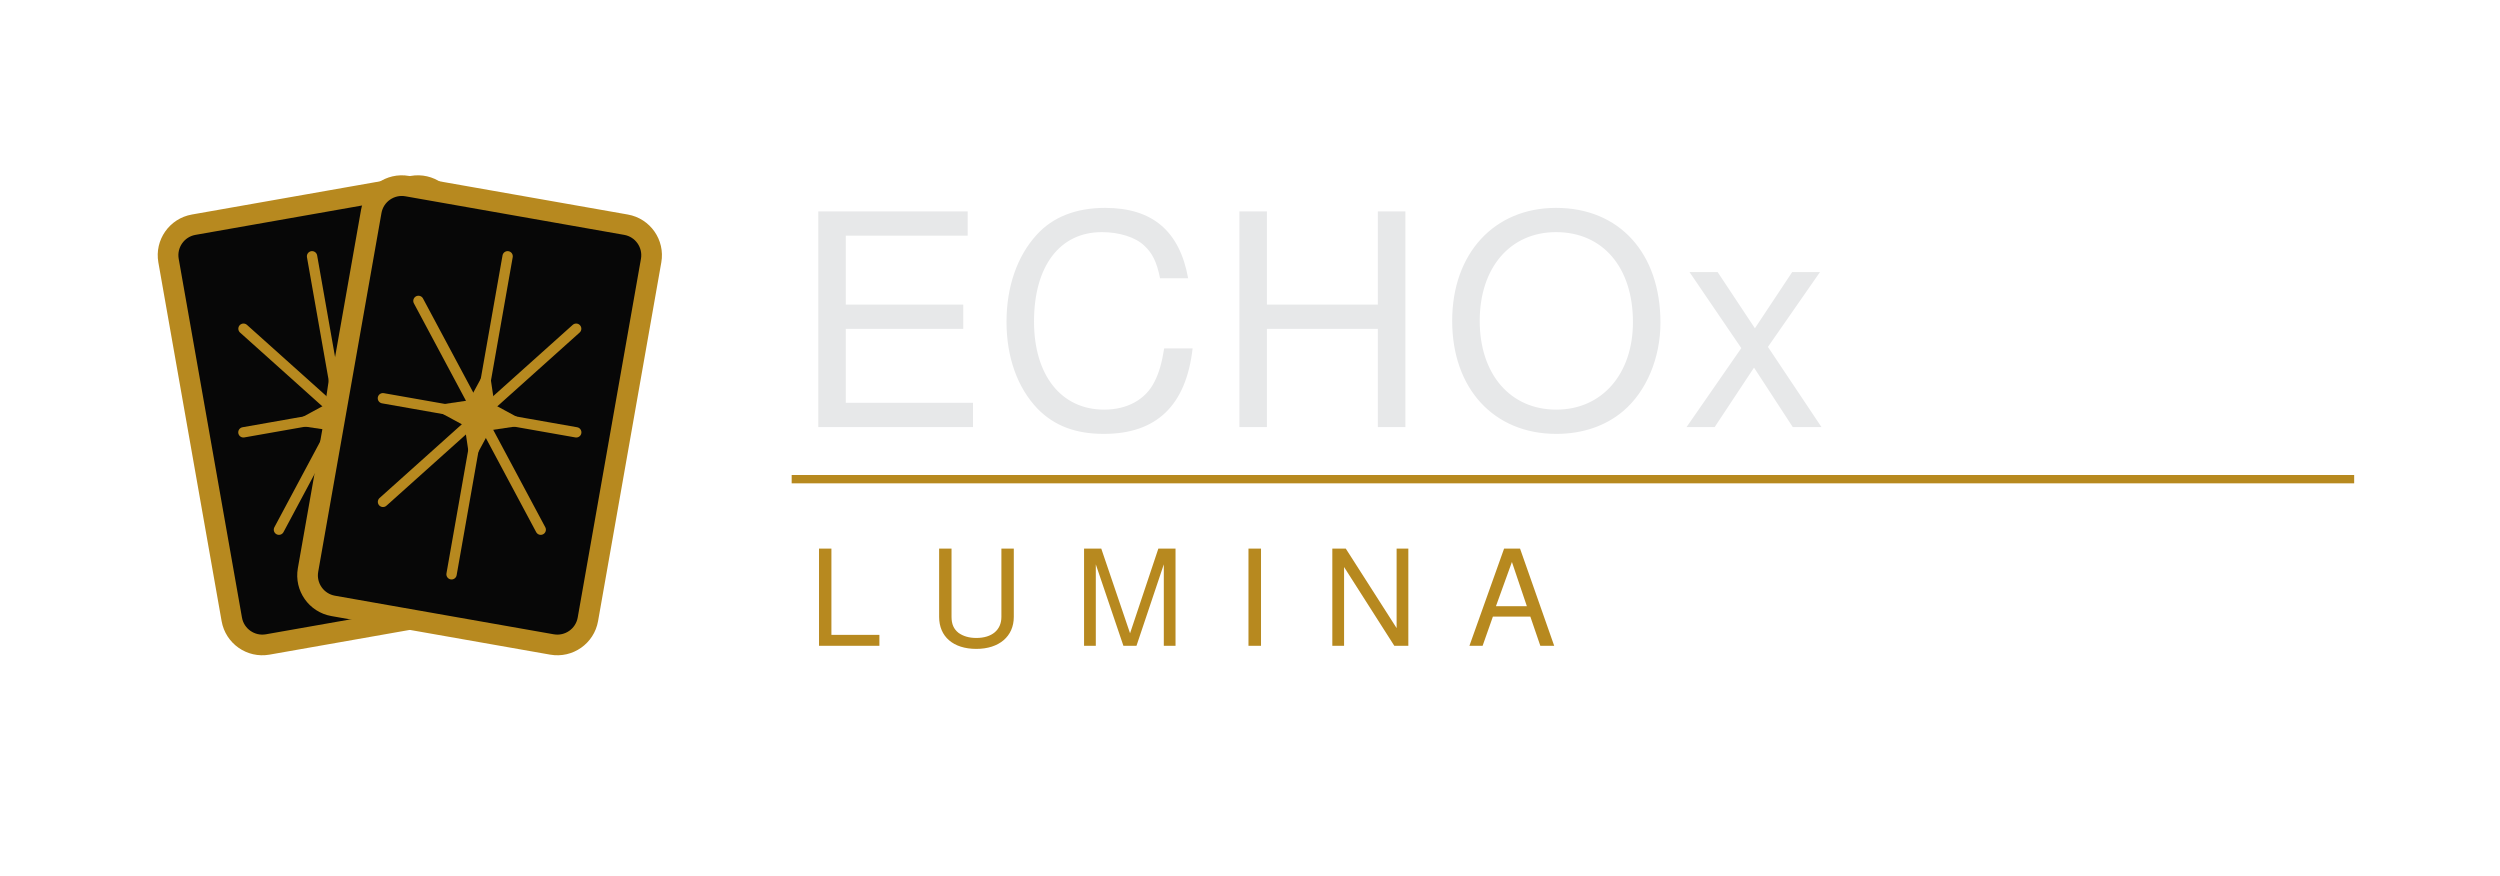
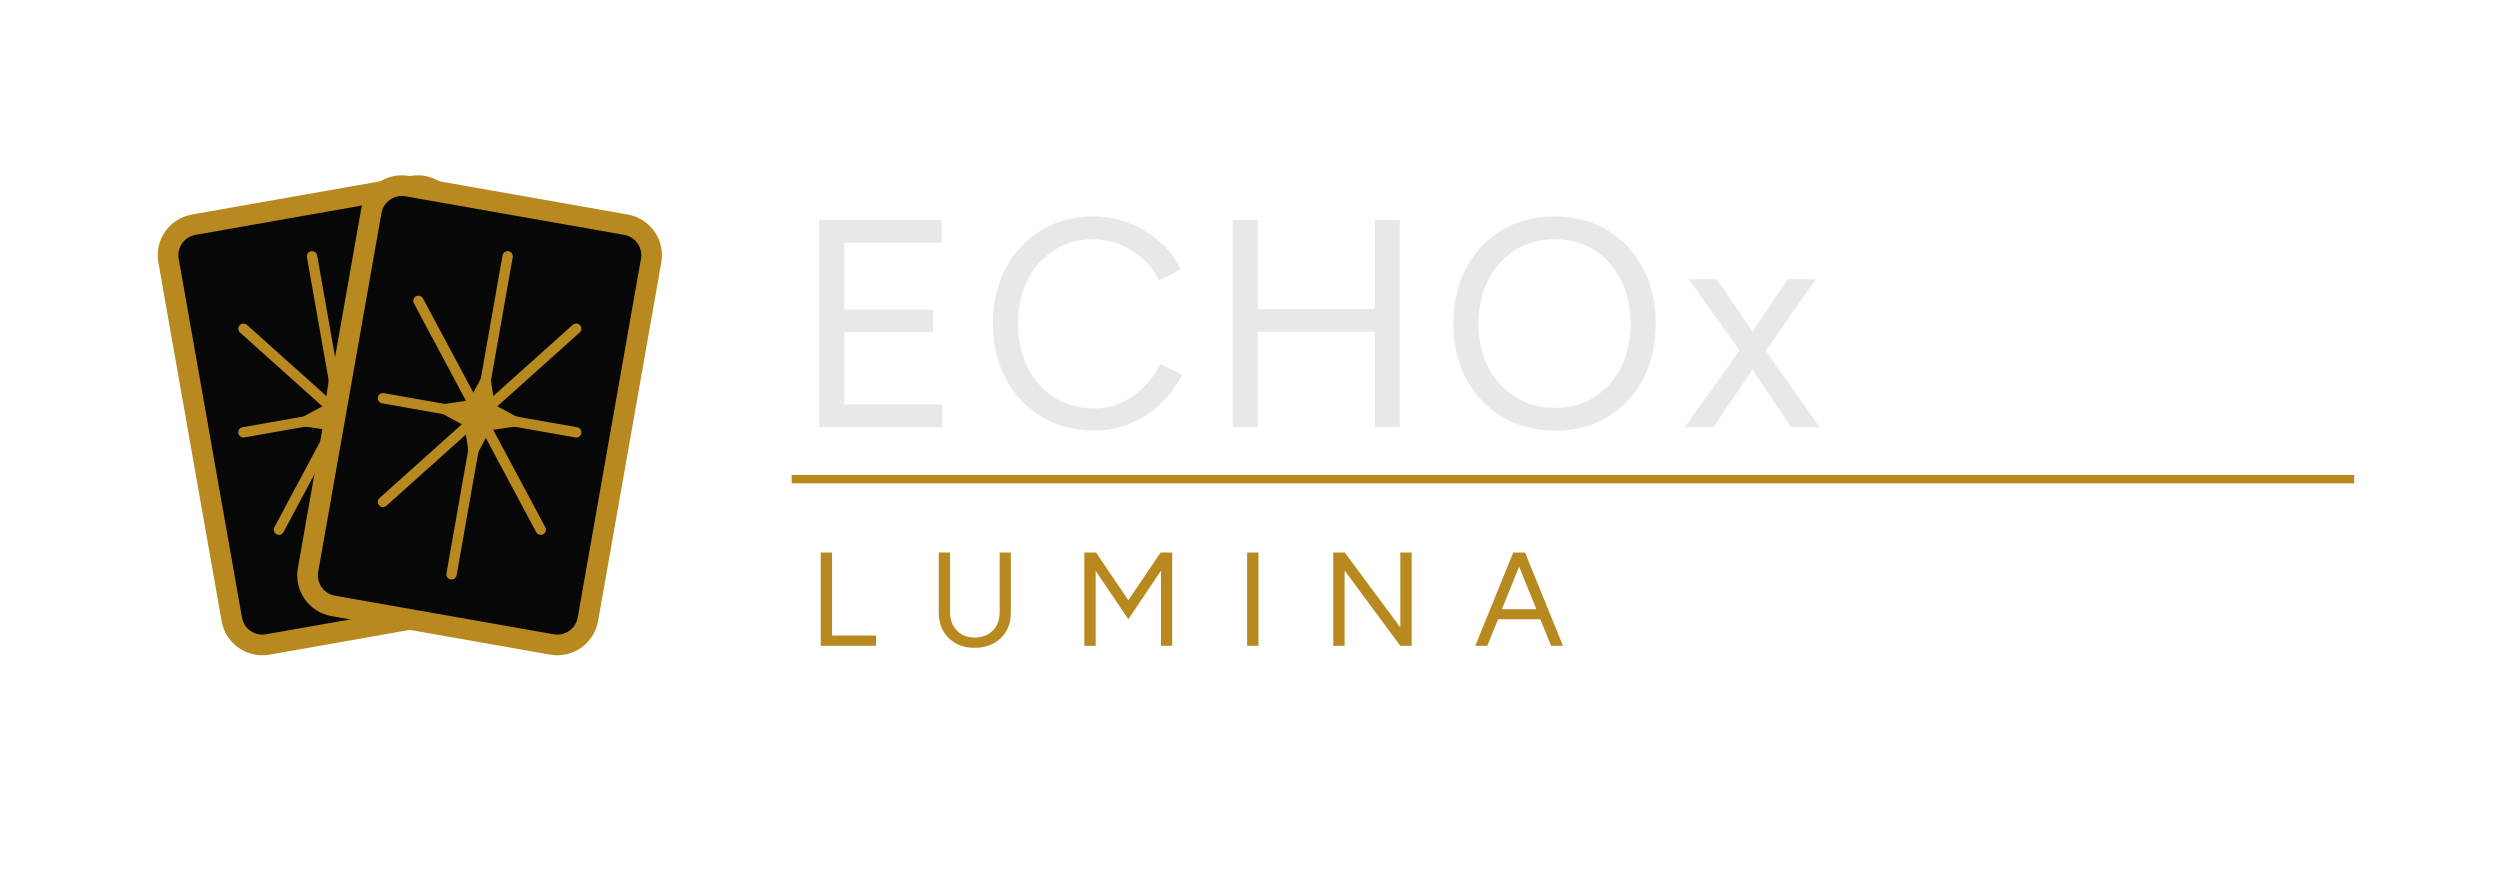
- <svg xmlns="http://www.w3.org/2000/svg" viewBox="0 0 1200 420" role="img" aria-label="ECHOxLUMINA logo">
+ <svg xmlns="http://www.w3.org/2000/svg" viewBox="0.0 0.0 1200.0 420.0" role="img" aria-label="ECHOxLUMINA logo">
  <defs>
-     <clipPath id="left">
+     <clipPath id="lul">
      <rect x="92" y="92" width="220" height="330" rx="24" transform="rotate(-10 202 257)" />
    </clipPath>
-     <clipPath id="right">
+     <clipPath id="lur">
      <rect x="200" y="92" width="220" height="330" rx="24" transform="rotate(10 310 257)" />
    </clipPath>
  </defs>
  <g transform="translate(38 40) scale(.62)">
    <rect x="92" y="92" width="220" height="330" rx="24" transform="rotate(-10 202 257)" fill="#070707" stroke="#B7891F" stroke-width="16" />
-     <g clip-path="url(#left)" transform="rotate(-10 202 257)" fill="none" stroke="#B7891F" stroke-width="8" stroke-linecap="round">
+     <g clip-path="url(#lul)" transform="rotate(-10 202 257)" fill="none" stroke="#B7891F" stroke-width="8" stroke-linecap="round">
      <path d="M202 132 V382 M126 257 H278 M140 178 L264 336 M264 178 L140 336" />
      <path d="M202 217 L212 247 L242 257 L212 267 L202 297 L192 267 L162 257 L192 247 Z" fill="#B7891F" stroke="none" />
    </g>
    <rect x="200" y="92" width="220" height="330" rx="24" transform="rotate(10 310 257)" fill="#070707" stroke="#B7891F" stroke-width="16" />
-     <g clip-path="url(#right)" transform="rotate(10 310 257)" fill="none" stroke="#B7891F" stroke-width="8" stroke-linecap="round">
+     <g clip-path="url(#lur)" transform="rotate(10 310 257)" fill="none" stroke="#B7891F" stroke-width="8" stroke-linecap="round">
      <path d="M310 132 V382 M234 257 H386 M248 178 L372 336 M372 178 L248 336" />
      <path d="M310 217 L320 247 L350 257 L320 267 L310 297 L300 267 L270 257 L300 247 Z" fill="#B7891F" stroke="none" />
    </g>
  </g>
-   <text x="380" y="205" fill="#E7E8E9" font-family="Avenir Next, Helvetica, Arial, sans-serif" font-size="142" letter-spacing="6">ECHOx</text>
+   <path d="M393.21 205V105.6H451.99V116.53H405.28V148.63H447.88V159.42H405.28V194.07H452.28V205Z M525.16 206.7Q510.96 206.7 500.03 200.1Q489.09 193.5 482.84 181.93Q476.6 170.35 476.6 155.3Q476.6 140.25 482.77 128.68Q488.95 117.1 499.81 110.5Q510.68 103.9 524.73 103.9Q533.68 103.9 541.92 107.09Q550.15 110.29 556.68 116.04Q563.22 121.79 566.77 129.31L556.4 134.57Q553.56 128.6 548.59 124.2Q543.62 119.8 537.51 117.32Q531.41 114.83 524.73 114.83Q514.37 114.83 506.13 120.01Q497.9 125.2 493.28 134.28Q488.67 143.37 488.67 155.3Q488.67 167.23 493.35 176.46Q498.04 185.69 506.34 190.87Q514.65 196.05 525.16 196.05Q531.98 196.05 538.08 193.28Q544.19 190.52 549.09 185.69Q553.99 180.86 556.83 174.61L567.33 179.87Q563.64 187.68 557.18 193.78Q550.72 199.89 542.41 203.3Q534.11 206.7 525.16 206.7Z M591.65 205V105.6H603.72V148.34H659.95V105.6H671.88V205H659.95V159.28H603.72V205Z M746.61 206.7Q732.27 206.7 721.19 200.17Q710.12 193.64 703.87 182Q697.62 170.35 697.62 155.3Q697.62 140.11 703.8 128.53Q709.97 116.96 720.91 110.43Q731.84 103.9 746.18 103.9Q760.53 103.9 771.53 110.5Q782.54 117.1 788.64 128.68Q794.75 140.25 794.75 155.3Q794.75 170.35 788.64 182Q782.54 193.64 771.67 200.17Q760.81 206.7 746.61 206.7ZM746.61 195.77Q757.26 195.77 765.35 190.59Q773.45 185.4 778.06 176.32Q782.68 167.23 782.68 155.3Q782.68 143.51 777.99 134.36Q773.31 125.2 765.14 120.01Q756.98 114.83 746.18 114.83Q735.53 114.83 727.3 120.01Q719.06 125.2 714.38 134.36Q709.69 143.51 709.69 155.3Q709.69 167.23 714.38 176.32Q719.06 185.4 727.44 190.59Q735.82 195.77 746.61 195.77Z M808.7 205 834.97 168.22 810.55 134H824.04L841.22 158.99L858.12 134H871.61L847.61 168.36L873.31 205H859.68L841.22 177.45L822.47 205Z" fill="#E7E8E9" />
  <path d="M380 230 H1130" stroke="#B7891F" stroke-width="4" />
-   <text x="388" y="310" fill="#B7891F" font-family="Avenir Next, Helvetica, Arial, sans-serif" font-size="64" letter-spacing="24">LUMINA</text>
+   <path d="M393.95 310V265.2H399.39V305.07H420.51V310Z M467.74 310.96Q462.69 310.96 458.82 308.82Q454.94 306.67 452.77 302.86Q450.59 299.06 450.59 294.06V265.2H456.03V294.06Q456.03 297.58 457.54 300.3Q459.04 303.02 461.73 304.53Q464.42 306.03 467.87 306.03Q471.39 306.03 474.11 304.53Q476.83 303.02 478.34 300.3Q479.84 297.58 479.84 294.06V265.2H485.22V294.06Q485.22 299.06 483.04 302.86Q480.86 306.67 476.9 308.82Q472.93 310.96 467.74 310.96Z M520.48 310V265.2H526.11L541.6 288.11L557.09 265.2H562.66V310H557.28V273.9L541.6 297.26L525.92 274.03V310Z M598.62 310V265.2H604.06V310Z M639.97 310V265.2H645.47L672.16 301.17V265.2H677.6V310H672.16L645.41 273.84V310Z M708.13 310 726.37 265.2H732L750.24 310H744.54L739.36 297.26H719.07L713.89 310ZM720.93 292.4H737.44L729.18 271.98Z" fill="#B7891F" />
</svg>
